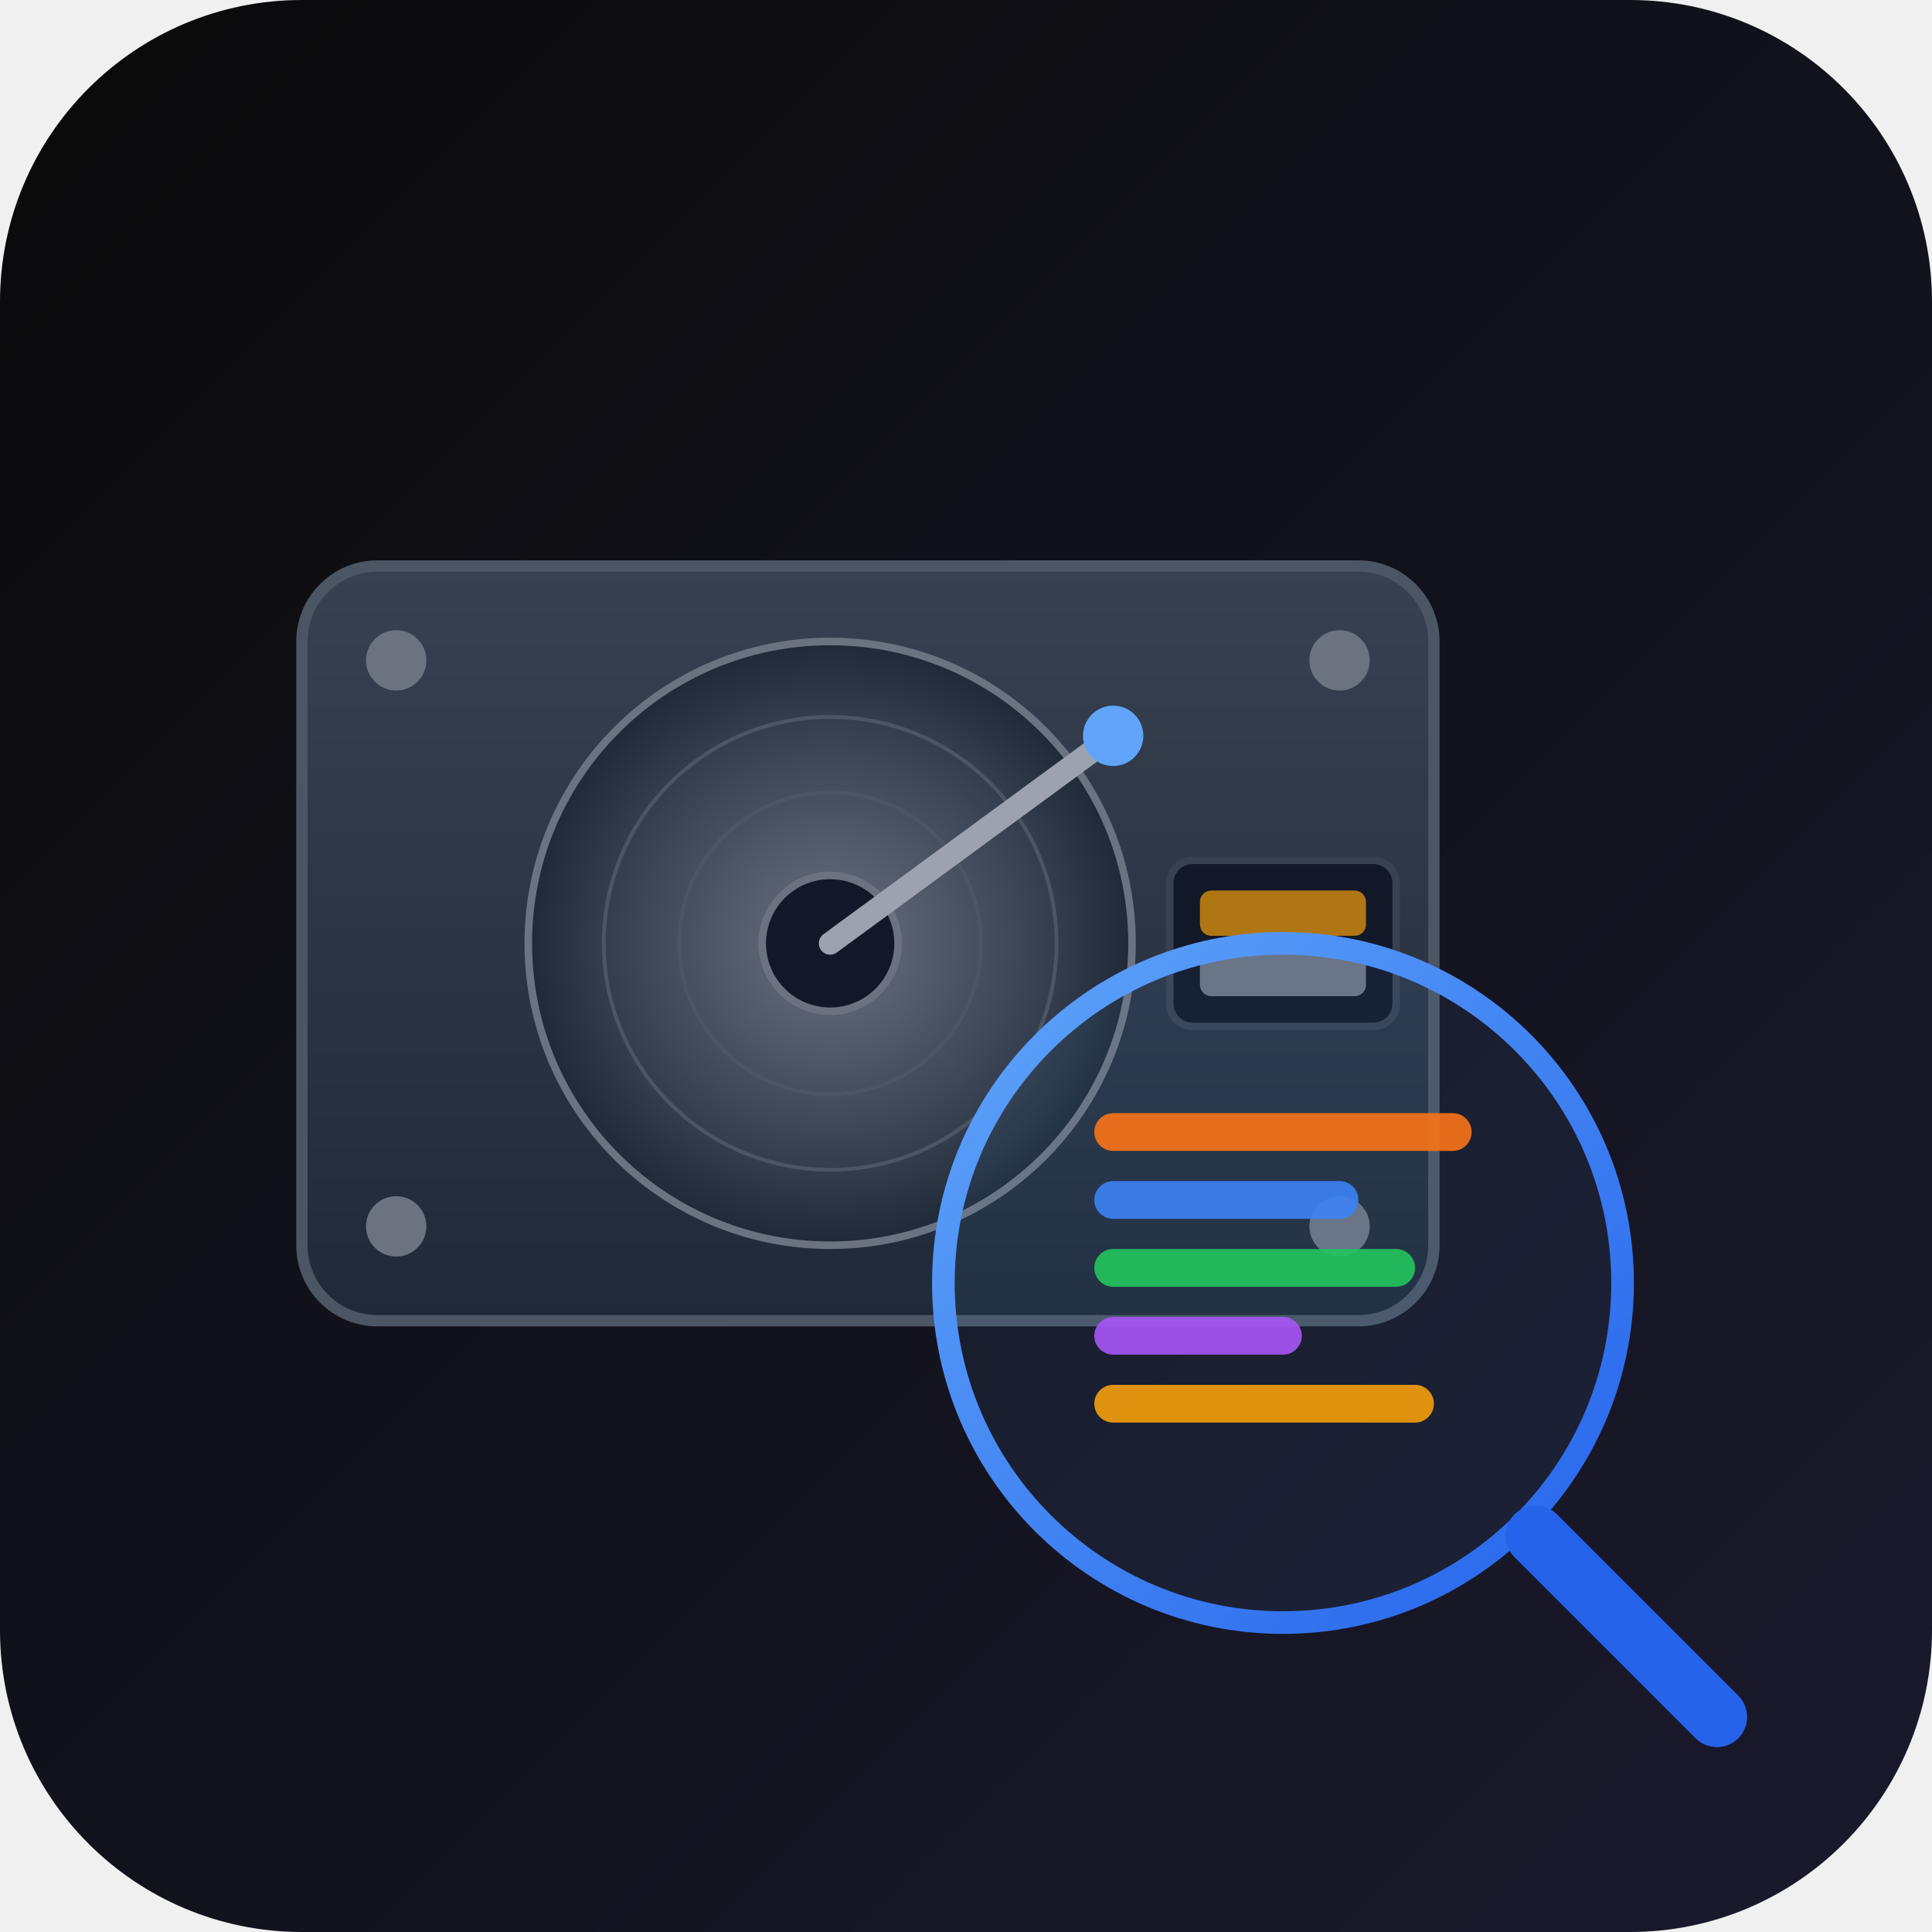
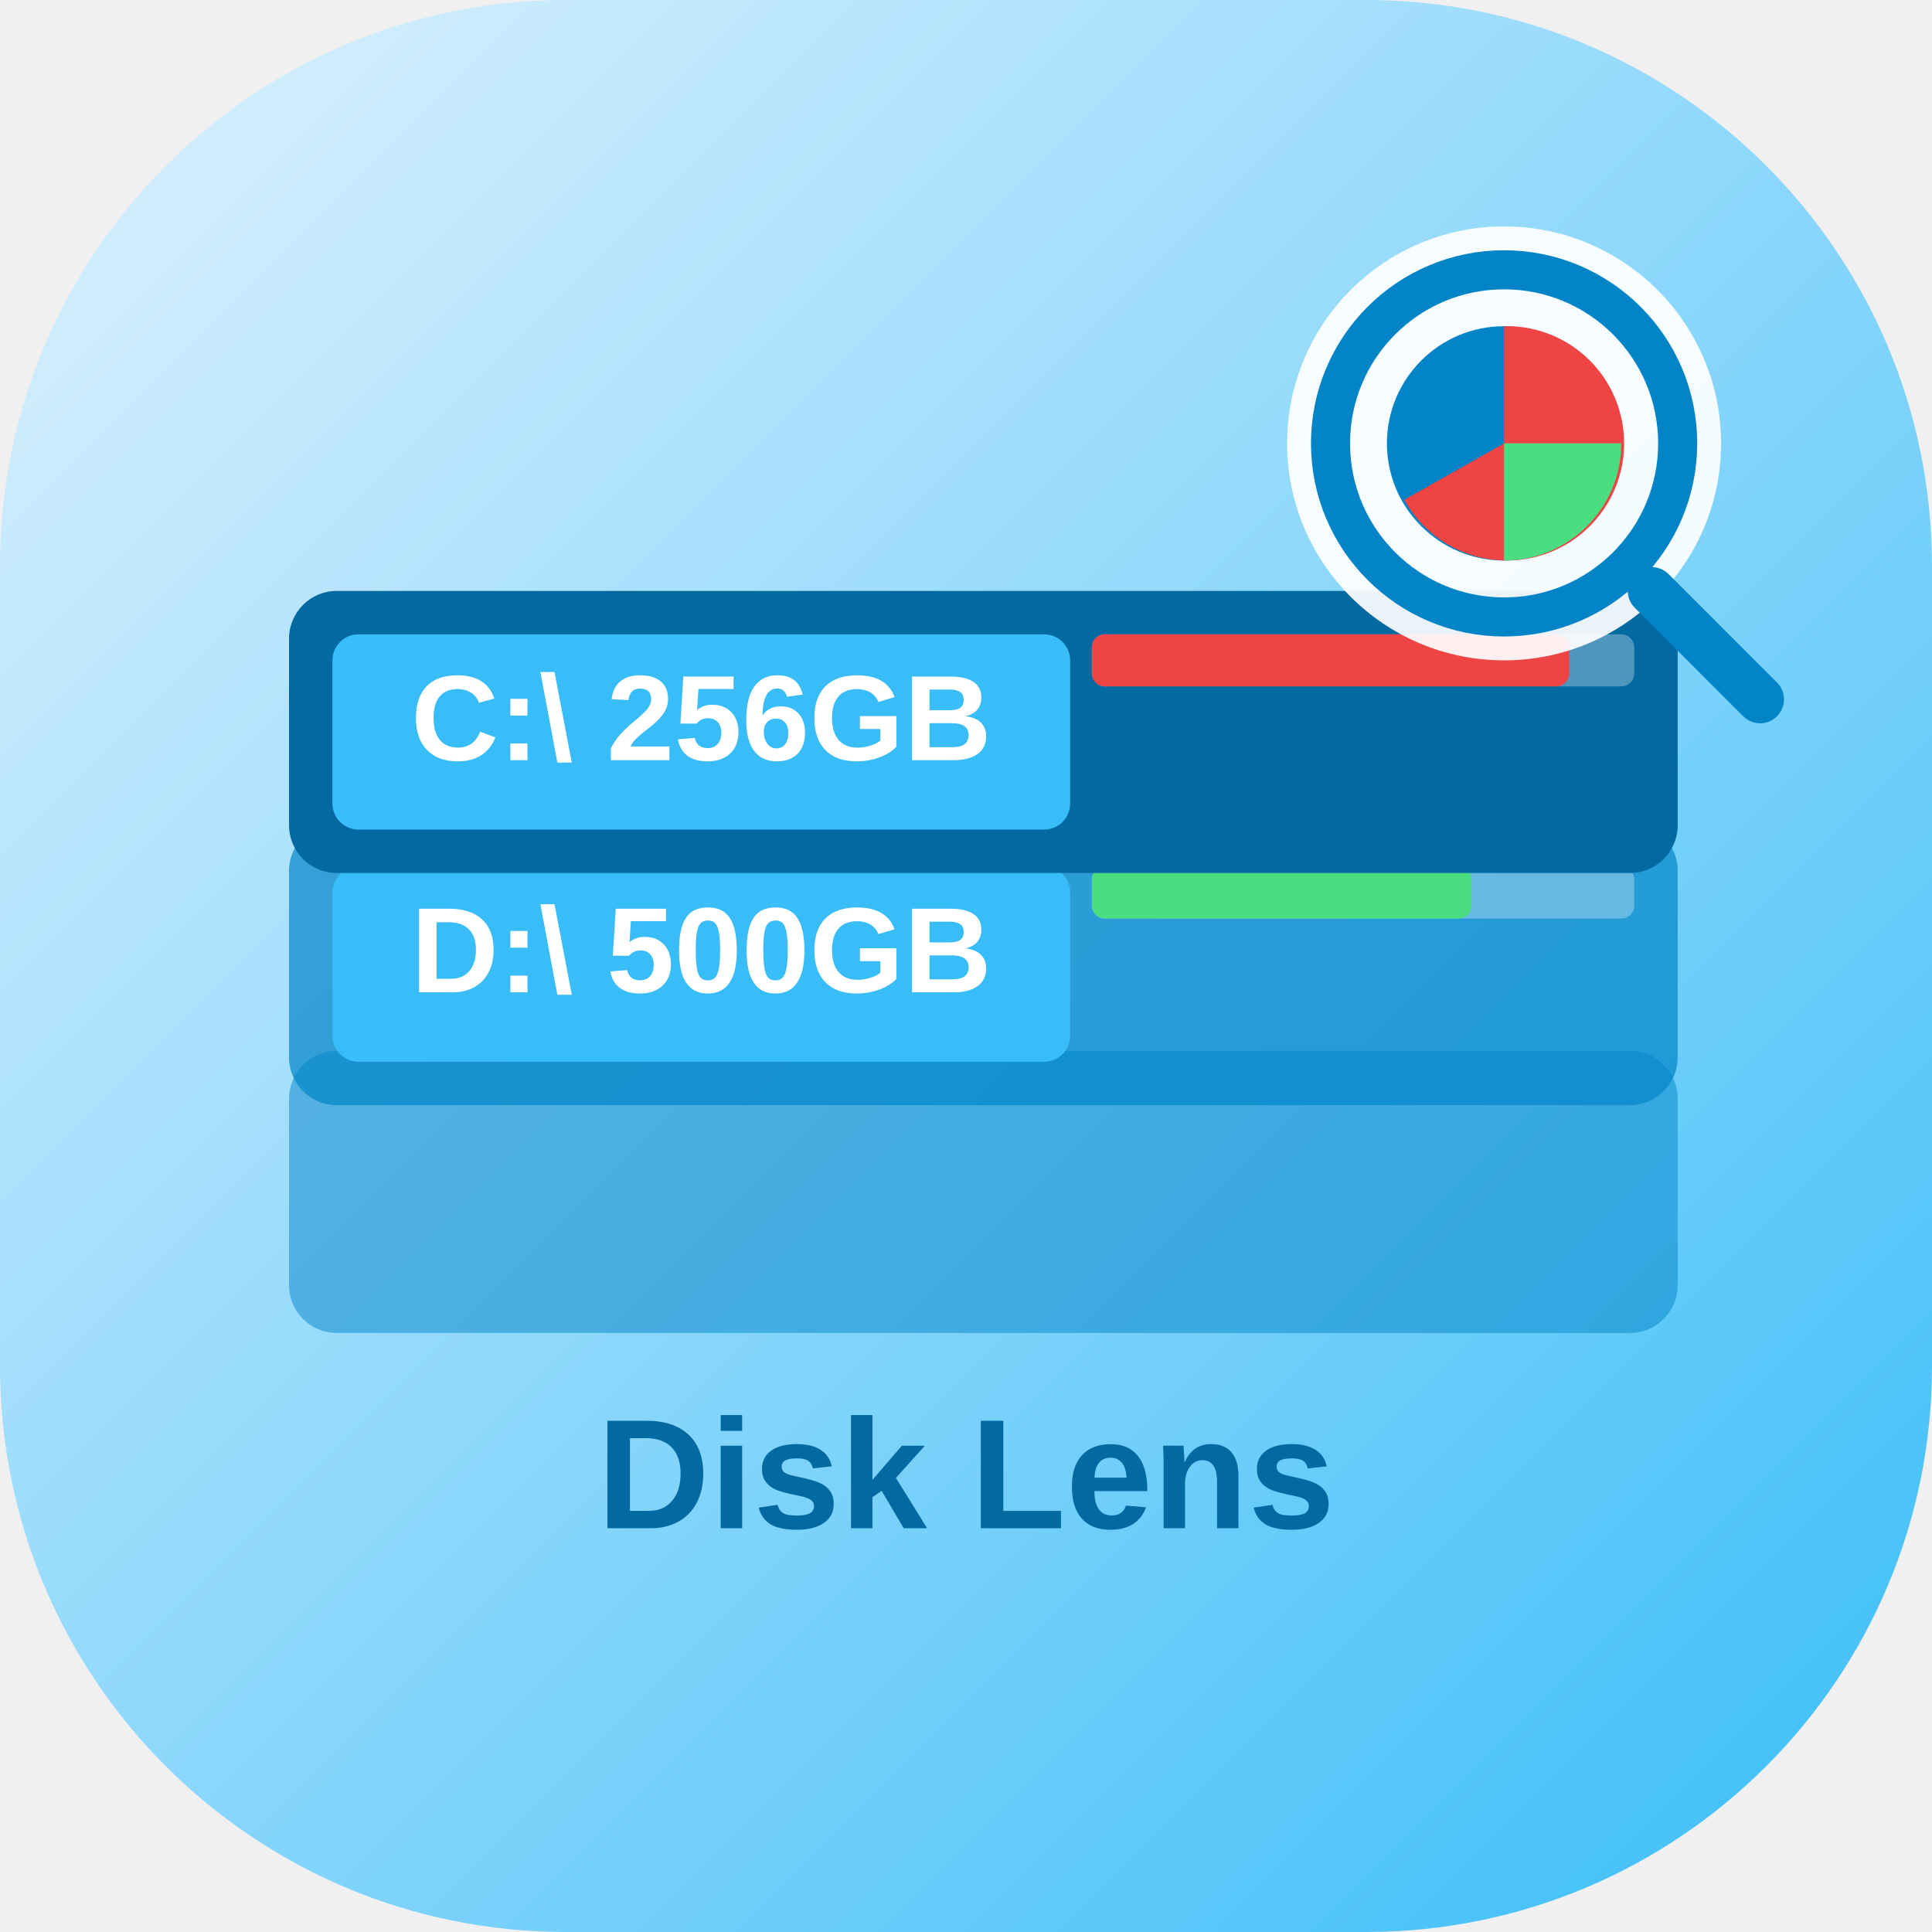
- <svg xmlns="http://www.w3.org/2000/svg" viewBox="0 0 512 512">
+ <svg xmlns="http://www.w3.org/2000/svg" viewBox="0 0 1024 1024">
  <defs>
-     <linearGradient id="bg" x1="0%" y1="0%" x2="100%" y2="100%">
-       <stop offset="0%" stop-color="#0A0A0A" />
-       <stop offset="100%" stop-color="#1A1A2E" />
+     <linearGradient id="bg6" x1="0" y1="0" x2="1" y2="1">
+       <stop offset="0%" stop-color="#E0F2FE" />
+       <stop offset="100%" stop-color="#38BDF8" />
    </linearGradient>
-     <linearGradient id="hddGrad" x1="0%" y1="0%" x2="0%" y2="100%">
-       <stop offset="0%" stop-color="#374151" />
-       <stop offset="100%" stop-color="#1F2937" />
-     </linearGradient>
-     <linearGradient id="lensRim" x1="0%" y1="0%" x2="100%" y2="100%">
-       <stop offset="0%" stop-color="#60A5FA" />
-       <stop offset="100%" stop-color="#2563EB" />
-     </linearGradient>
-     <radialGradient id="platGrad" cx="50%" cy="50%" r="50%">
-       <stop offset="0%" stop-color="#6B7280" />
-       <stop offset="70%" stop-color="#374151" />
-       <stop offset="100%" stop-color="#1F2937" />
-     </radialGradient>
  </defs>
-   <rect width="512" height="512" rx="80" fill="url(#bg)" />
-   <rect x="80" y="150" width="300" height="200" rx="20" fill="url(#hddGrad)" stroke="#4B5563" stroke-width="3" />
-   <circle cx="220" cy="250" r="80" fill="url(#platGrad)" stroke="#6B7280" stroke-width="2" />
-   <circle cx="220" cy="250" r="60" fill="none" stroke="#4B5563" stroke-width="1" />
-   <circle cx="220" cy="250" r="40" fill="none" stroke="#4B5563" stroke-width="1" />
-   <circle cx="220" cy="250" r="18" fill="#111827" stroke="#6B7280" stroke-width="2" />
-   <line x1="220" y1="250" x2="295" y2="195" stroke="#9CA3AF" stroke-width="6" stroke-linecap="round" />
-   <circle cx="295" cy="195" r="8" fill="#60A5FA" />
-   <circle cx="105" cy="175" r="8" fill="#6B7280" />
-   <circle cx="355" cy="175" r="8" fill="#6B7280" />
-   <circle cx="105" cy="325" r="8" fill="#6B7280" />
-   <circle cx="355" cy="325" r="8" fill="#6B7280" />
-   <rect x="310" y="228" width="60" height="44" rx="6" fill="#111827" stroke="#374151" stroke-width="2" />
-   <rect x="318" y="236" width="44" height="12" rx="3" fill="#F59E0B" opacity="0.7" />
-   <rect x="318" y="252" width="44" height="12" rx="3" fill="#6B7280" />
-   <circle cx="340" cy="340" r="90" fill="#60A5FA" fill-opacity="0.07" stroke="url(#lensRim)" stroke-width="6" />
-   <line x1="407" y1="407" x2="455" y2="455" stroke="#2563EB" stroke-width="16" stroke-linecap="round" />
-   <rect x="290" y="295" width="100" height="10" rx="5" fill="#F97316" opacity="0.9" />
-   <rect x="290" y="313" width="70" height="10" rx="5" fill="#3B82F6" opacity="0.9" />
-   <rect x="290" y="331" width="85" height="10" rx="5" fill="#22C55E" opacity="0.9" />
-   <rect x="290" y="349" width="55" height="10" rx="5" fill="#A855F7" opacity="0.9" />
-   <rect x="290" y="367" width="90" height="10" rx="5" fill="#F59E0B" opacity="0.9" />
+   <rect width="1024" height="1024" rx="300" fill="url(#bg6)" />
+   <g transform="translate(512,120) scale(1.15) translate(-512,-120)">
+     <rect x="200" y="500" width="640" height="130" rx="22" fill="#0284C7" opacity="0.5" />
+     <rect x="200" y="395" width="640" height="130" rx="22" fill="#0284C7" opacity="0.7" />
+     <rect x="220" y="415" width="340" height="90" rx="12" fill="#38BDF8" />
+     <text x="390" y="473" font-family="Arial" font-size="56" fill="white" text-anchor="middle" font-weight="bold">D:\ 500GB</text>
+     <rect x="570" y="415" width="250" height="24" rx="6" fill="white" opacity="0.3" />
+     <rect x="570" y="415" width="175" height="24" rx="6" fill="#4ADE80" />
+     <rect x="200" y="288" width="640" height="130" rx="22" fill="#0369A1" />
+     <rect x="220" y="308" width="340" height="90" rx="12" fill="#38BDF8" />
+     <text x="390" y="366" font-family="Arial" font-size="56" fill="white" text-anchor="middle" font-weight="bold">C:\ 256GB</text>
+     <rect x="570" y="308" width="250" height="24" rx="6" fill="white" opacity="0.3" />
+     <rect x="570" y="308" width="220" height="24" rx="6" fill="#EF4444" />
+     <circle cx="760" cy="220" r="100" fill="white" opacity="0.92" />
+     <circle cx="760" cy="220" r="80" fill="none" stroke="#0284C7" stroke-width="18" />
+     <circle cx="760" cy="220" r="54" fill="#0284C7" />
+     <path d="M 760 220 L 760 166 A 54 54 0 1 1 714 246 Z" fill="#EF4444" />
+     <path d="M 760 220 L 814 220 A 54 54 0 0 1 760 274 Z" fill="#4ADE80" />
+     <line x1="828" y1="288" x2="878" y2="338" stroke="#0284C7" stroke-width="22" stroke-linecap="round" />
+     <text x="512" y="720" font-family="Arial" font-size="72" fill="#0369A1" text-anchor="middle" font-weight="bold">Disk Lens</text>
+   </g>
</svg>
